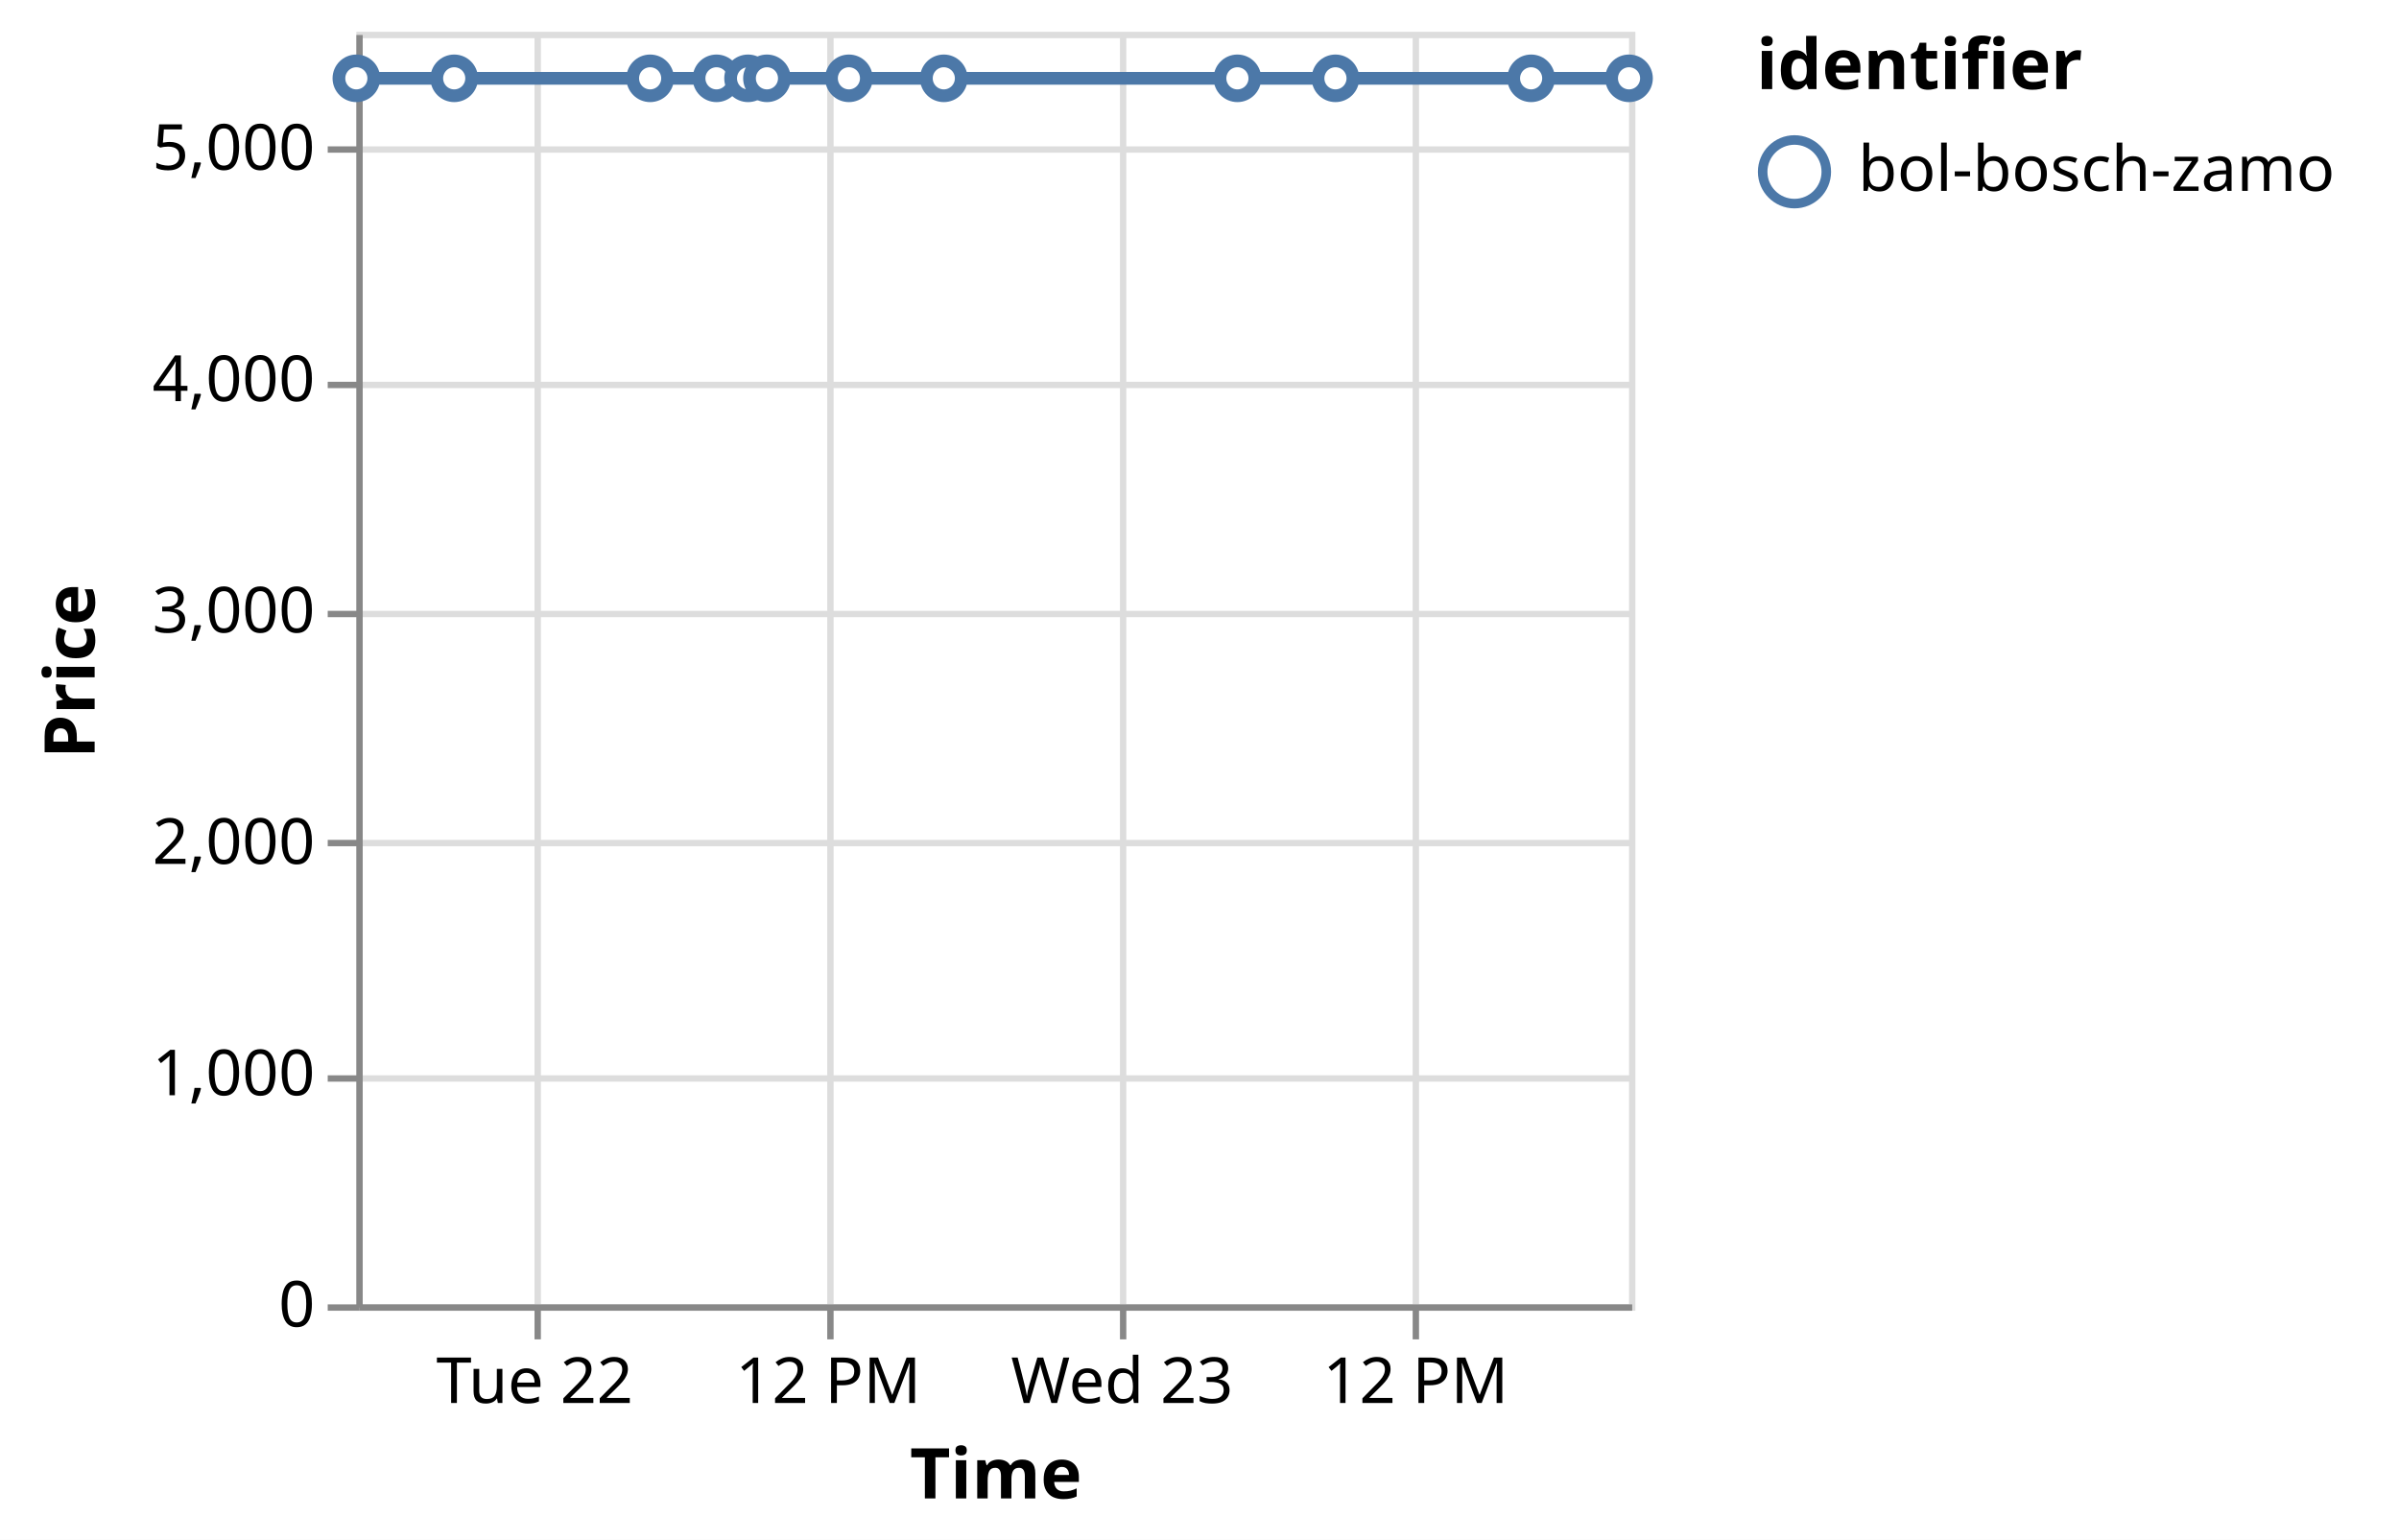
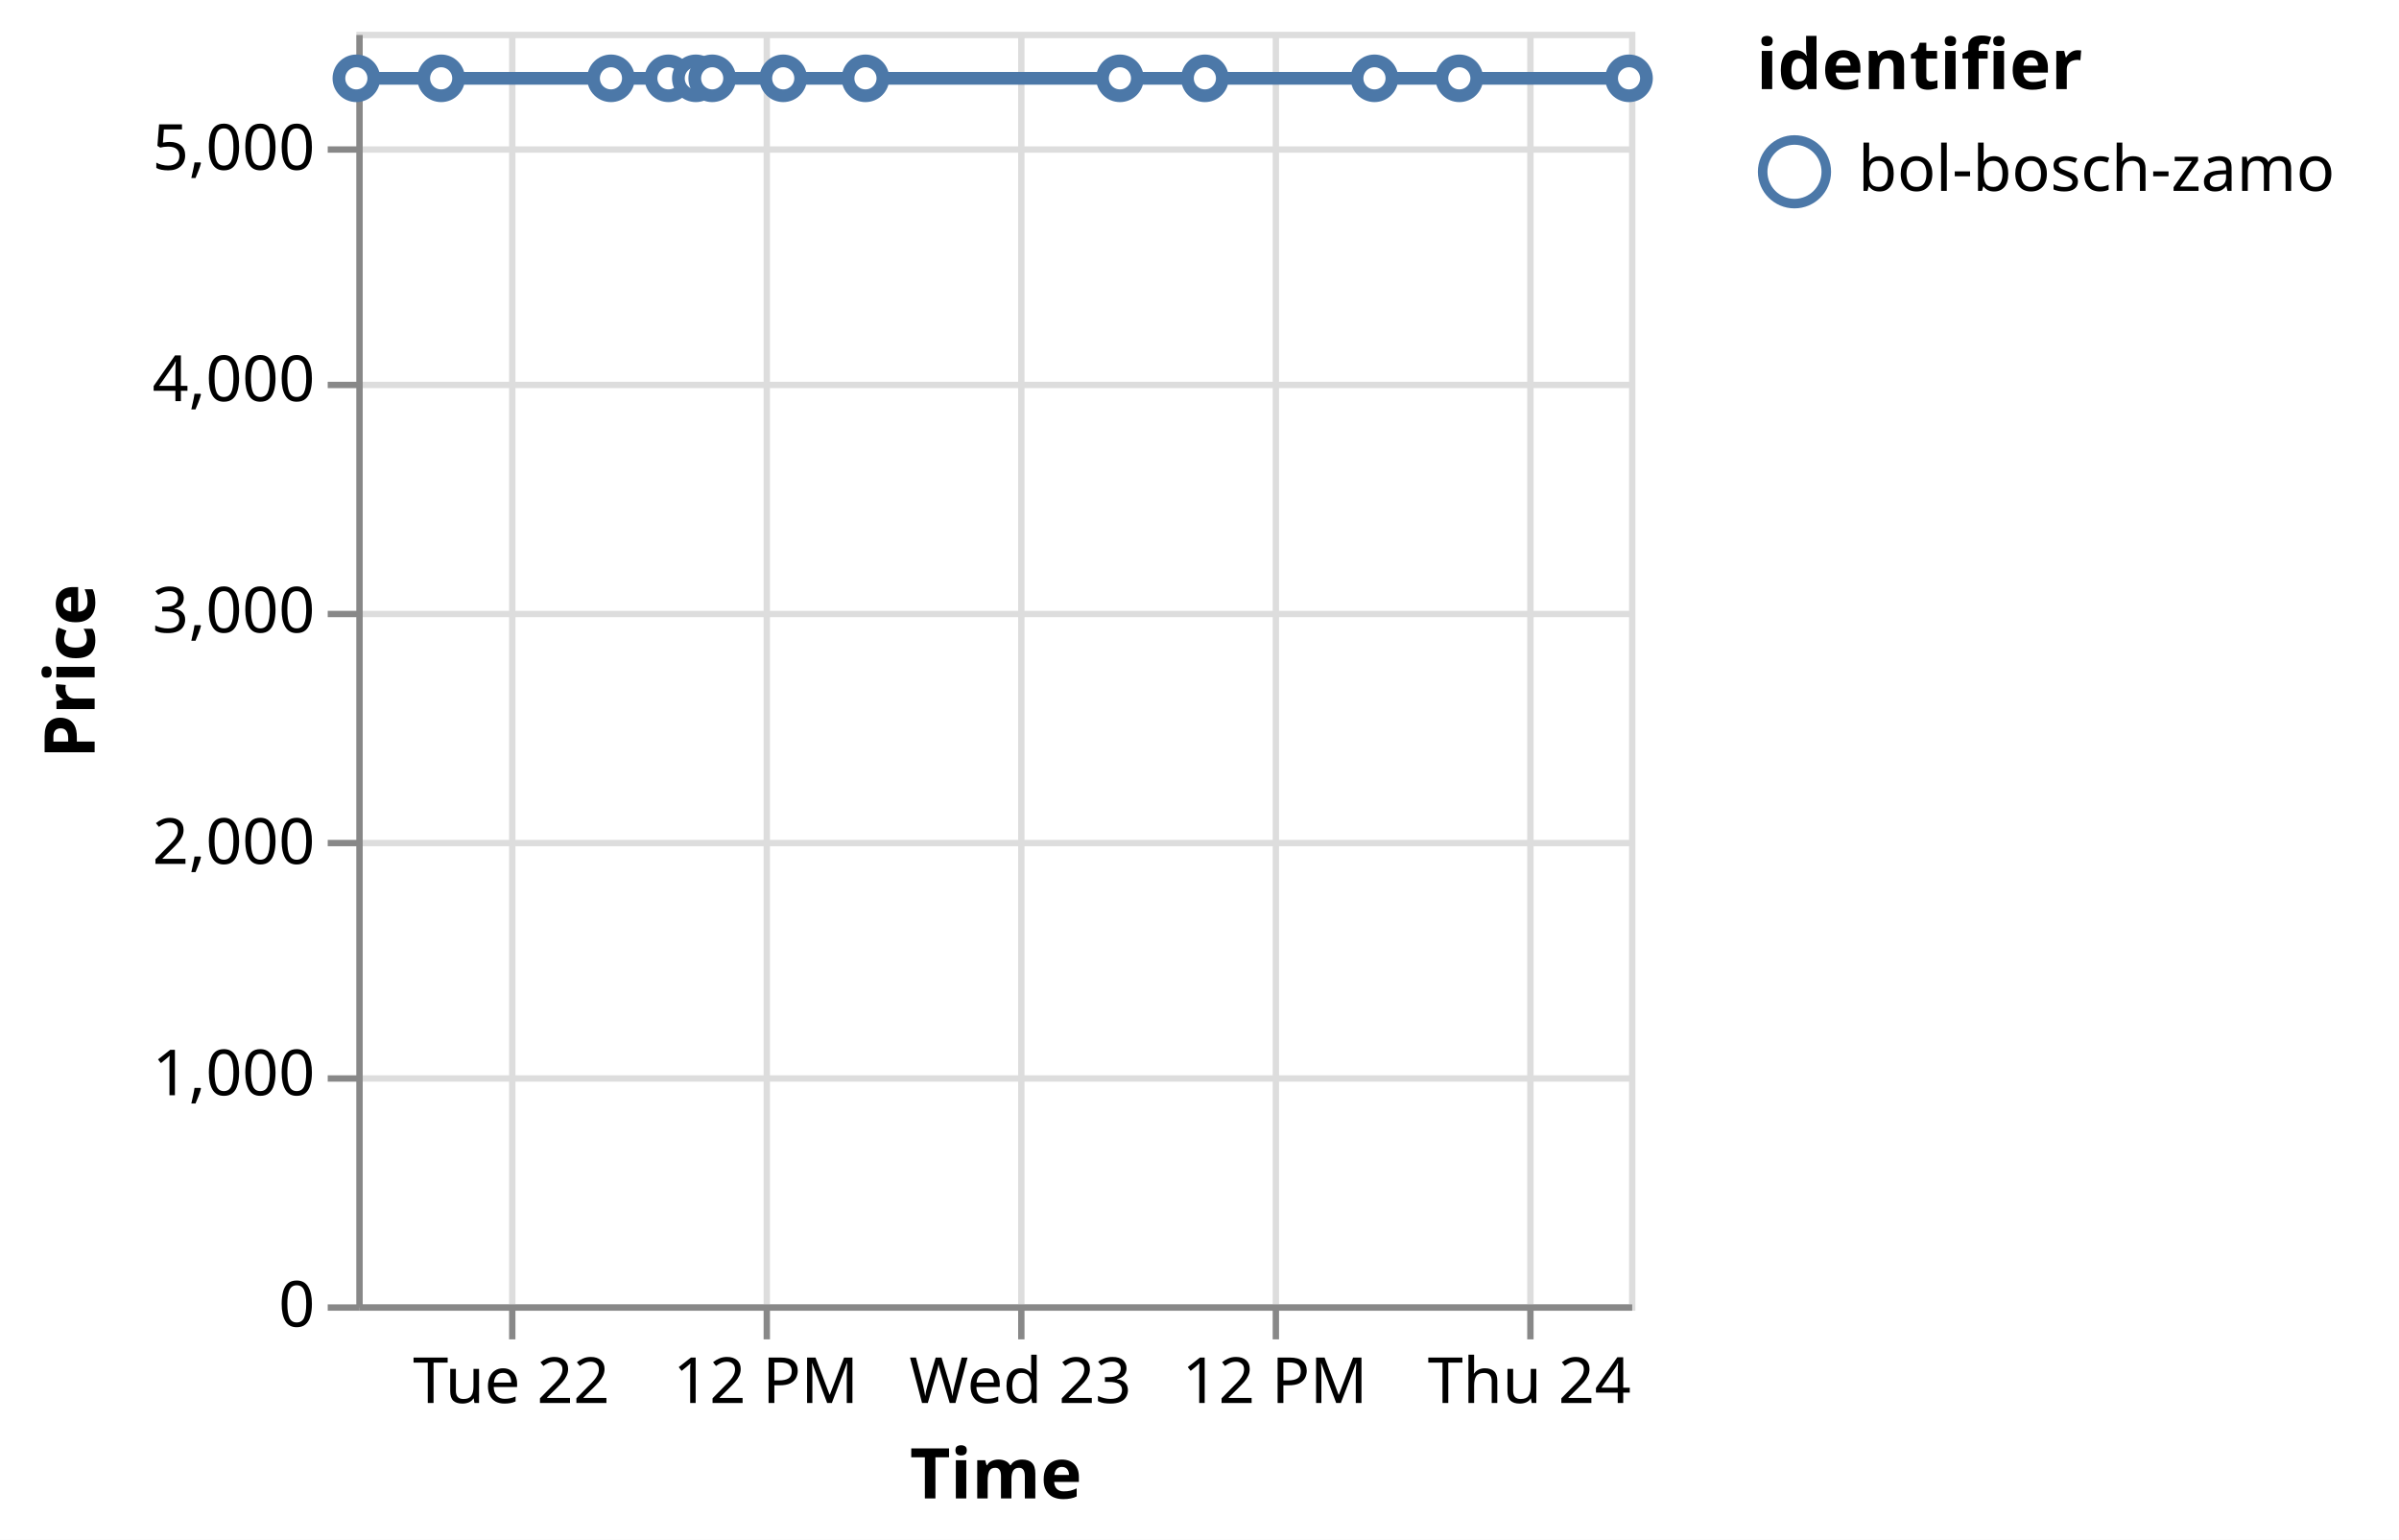
<svg xmlns="http://www.w3.org/2000/svg" version="1.1" class="marks" width="377" height="242" viewBox="0 0 377 242">
  <rect width="377" height="242" fill="white" />
  <g fill="none" stroke-miterlimit="10" transform="translate(56,5)">
    <g class="mark-group role-frame root" role="graphics-object" aria-roledescription="group mark container">
      <g transform="translate(0,0)">
        <path class="background" aria-hidden="true" d="M0.5,0.5h200v200h-200Z" stroke="#ddd" />
        <g>
          <g class="mark-group role-axis" aria-hidden="true">
            <g transform="translate(0.5,200.5)">
              <path class="background" aria-hidden="true" d="M0,0h0v0h0Z" pointer-events="none" />
              <g>
                <g class="mark-rule role-axis-grid" pointer-events="none">
-                   <line transform="translate(28,-200)" x2="0" y2="200" stroke="#ddd" stroke-width="1" opacity="1" />
-                   <line transform="translate(74,-200)" x2="0" y2="200" stroke="#ddd" stroke-width="1" opacity="1" />
-                   <line transform="translate(120,-200)" x2="0" y2="200" stroke="#ddd" stroke-width="1" opacity="1" />
-                   <line transform="translate(166,-200)" x2="0" y2="200" stroke="#ddd" stroke-width="1" opacity="1" />
+                   <line transform="translate(24,-200)" x2="0" y2="200" stroke="#ddd" stroke-width="1" opacity="1" />
+                   <line transform="translate(64,-200)" x2="0" y2="200" stroke="#ddd" stroke-width="1" opacity="1" />
+                   <line transform="translate(104,-200)" x2="0" y2="200" stroke="#ddd" stroke-width="1" opacity="1" />
+                   <line transform="translate(144,-200)" x2="0" y2="200" stroke="#ddd" stroke-width="1" opacity="1" />
+                   <line transform="translate(184,-200)" x2="0" y2="200" stroke="#ddd" stroke-width="1" opacity="1" />
                </g>
              </g>
              <path class="foreground" aria-hidden="true" d="" pointer-events="none" display="none" />
            </g>
          </g>
          <g class="mark-group role-axis" aria-hidden="true">
            <g transform="translate(0.5,0.5)">
              <path class="background" aria-hidden="true" d="M0,0h0v0h0Z" pointer-events="none" />
              <g>
                <g class="mark-rule role-axis-grid" pointer-events="none">
                  <line transform="translate(0,200)" x2="200" y2="0" stroke="#ddd" stroke-width="1" opacity="1" />
                  <line transform="translate(0,164)" x2="200" y2="0" stroke="#ddd" stroke-width="1" opacity="1" />
                  <line transform="translate(0,127)" x2="200" y2="0" stroke="#ddd" stroke-width="1" opacity="1" />
                  <line transform="translate(0,91)" x2="200" y2="0" stroke="#ddd" stroke-width="1" opacity="1" />
                  <line transform="translate(0,55)" x2="200" y2="0" stroke="#ddd" stroke-width="1" opacity="1" />
                  <line transform="translate(0,18)" x2="200" y2="0" stroke="#ddd" stroke-width="1" opacity="1" />
                </g>
              </g>
              <path class="foreground" aria-hidden="true" d="" pointer-events="none" display="none" />
            </g>
          </g>
-           <g class="mark-group role-axis" role="graphics-symbol" aria-roledescription="axis" aria-label="X-axis titled 'Time' for a time scale with values from Monday, 21 August 2023, 4:50:33 PM to Wednesday, 23 August 2023, 8:50:47 PM">
+           <g class="mark-group role-axis" role="graphics-symbol" aria-roledescription="axis" aria-label="X-axis titled 'Time' for a time scale with values from Monday, 21 August 2023, 4:50:33 PM to Thursday, 24 August 2023, 4:50:52 AM">
            <g transform="translate(0.5,200.5)">
              <path class="background" aria-hidden="true" d="M0,0h0v0h0Z" pointer-events="none" />
              <g>
                <g class="mark-rule role-axis-tick" pointer-events="none">
-                   <line transform="translate(28,0)" x2="0" y2="5" stroke="#888" stroke-width="1" opacity="1" />
-                   <line transform="translate(74,0)" x2="0" y2="5" stroke="#888" stroke-width="1" opacity="1" />
-                   <line transform="translate(120,0)" x2="0" y2="5" stroke="#888" stroke-width="1" opacity="1" />
-                   <line transform="translate(166,0)" x2="0" y2="5" stroke="#888" stroke-width="1" opacity="1" />
+                   <line transform="translate(24,0)" x2="0" y2="5" stroke="#888" stroke-width="1" opacity="1" />
+                   <line transform="translate(64,0)" x2="0" y2="5" stroke="#888" stroke-width="1" opacity="1" />
+                   <line transform="translate(104,0)" x2="0" y2="5" stroke="#888" stroke-width="1" opacity="1" />
+                   <line transform="translate(144,0)" x2="0" y2="5" stroke="#888" stroke-width="1" opacity="1" />
+                   <line transform="translate(184,0)" x2="0" y2="5" stroke="#888" stroke-width="1" opacity="1" />
                </g>
                <g class="mark-text role-axis-label" pointer-events="none">
-                   <text text-anchor="middle" transform="translate(27.5264,15)" font-family="sans-serif" font-size="10px" fill="#000" opacity="1">Tue 22</text>
-                   <text text-anchor="middle" transform="translate(73.67664,15)" font-family="sans-serif" font-size="10px" fill="#000" opacity="1">12 PM</text>
-                   <text text-anchor="middle" transform="translate(119.8269,15)" font-family="sans-serif" font-size="10px" fill="#000" opacity="1">Wed 23</text>
-                   <text text-anchor="middle" transform="translate(165.9771,15)" font-family="sans-serif" font-size="10px" fill="#000" opacity="1">12 PM</text>
+                   <text text-anchor="middle" transform="translate(23.85599,15)" font-family="sans-serif" font-size="10px" fill="#000" opacity="1">Tue 22</text>
+                   <text text-anchor="middle" transform="translate(63.85249,15)" font-family="sans-serif" font-size="10px" fill="#000" opacity="1">12 PM</text>
+                   <text text-anchor="middle" transform="translate(103.849,15)" font-family="sans-serif" font-size="10px" fill="#000" opacity="1">Wed 23</text>
+                   <text text-anchor="middle" transform="translate(143.8455,15)" font-family="sans-serif" font-size="10px" fill="#000" opacity="1">12 PM</text>
+                   <text text-anchor="middle" transform="translate(183.842,15)" font-family="sans-serif" font-size="10px" fill="#000" opacity="1">Thu 24</text>
                </g>
                <g class="mark-rule role-axis-domain" pointer-events="none">
                  <line transform="translate(0,0)" x2="200" y2="0" stroke="#888" stroke-width="1" opacity="1" />
                </g>
                <g class="mark-text role-axis-title" pointer-events="none">
                  <text text-anchor="middle" transform="translate(100,30)" font-family="sans-serif" font-size="11px" font-weight="bold" fill="#000" opacity="1">Time</text>
                </g>
              </g>
              <path class="foreground" aria-hidden="true" d="" pointer-events="none" display="none" />
            </g>
          </g>
          <g class="mark-group role-axis" role="graphics-symbol" aria-roledescription="axis" aria-label="Y-axis titled 'Price' for a linear scale with values from 0 to 5,500">
            <g transform="translate(0.5,0.5)">
              <path class="background" aria-hidden="true" d="M0,0h0v0h0Z" pointer-events="none" />
              <g>
                <g class="mark-rule role-axis-tick" pointer-events="none">
                  <line transform="translate(0,200)" x2="-5" y2="0" stroke="#888" stroke-width="1" opacity="1" />
                  <line transform="translate(0,164)" x2="-5" y2="0" stroke="#888" stroke-width="1" opacity="1" />
                  <line transform="translate(0,127)" x2="-5" y2="0" stroke="#888" stroke-width="1" opacity="1" />
                  <line transform="translate(0,91)" x2="-5" y2="0" stroke="#888" stroke-width="1" opacity="1" />
                  <line transform="translate(0,55)" x2="-5" y2="0" stroke="#888" stroke-width="1" opacity="1" />
                  <line transform="translate(0,18)" x2="-5" y2="0" stroke="#888" stroke-width="1" opacity="1" />
                </g>
                <g class="mark-text role-axis-label" pointer-events="none">
                  <text text-anchor="end" transform="translate(-7,203)" font-family="sans-serif" font-size="10px" fill="#000" opacity="1">0</text>
                  <text text-anchor="end" transform="translate(-7,166.6364)" font-family="sans-serif" font-size="10px" fill="#000" opacity="1">1,000</text>
                  <text text-anchor="end" transform="translate(-7,130.2727)" font-family="sans-serif" font-size="10px" fill="#000" opacity="1">2,000</text>
                  <text text-anchor="end" transform="translate(-7,93.90909)" font-family="sans-serif" font-size="10px" fill="#000" opacity="1">3,000</text>
                  <text text-anchor="end" transform="translate(-7,57.54545)" font-family="sans-serif" font-size="10px" fill="#000" opacity="1">4,000</text>
                  <text text-anchor="end" transform="translate(-7,21.18182)" font-family="sans-serif" font-size="10px" fill="#000" opacity="1">5,000</text>
                </g>
                <g class="mark-rule role-axis-domain" pointer-events="none">
                  <line transform="translate(0,200)" x2="0" y2="-200" stroke="#888" stroke-width="1" opacity="1" />
                </g>
                <g class="mark-text role-axis-title" pointer-events="none">
                  <text text-anchor="middle" transform="translate(-39.62793,100) rotate(-90) translate(0,-2)" font-family="sans-serif" font-size="11px" font-weight="bold" fill="#000" opacity="1">Price</text>
                </g>
              </g>
              <path class="foreground" aria-hidden="true" d="" pointer-events="none" display="none" />
            </g>
          </g>
          <g class="mark-group role-scope layer_0_pathgroup" role="graphics-object" aria-roledescription="group mark container">
            <g transform="translate(0,0)">
              <path class="background" aria-hidden="true" d="M0,0h200v200h-200Z" />
              <g>
                <g class="mark-line role-mark layer_0_marks" role="graphics-object" aria-roledescription="line mark container">
-                   <path aria-label="Time: Aug 21, 2023; Price: 5299; identifier: bol-bosch-zamo" role="graphics-symbol" aria-roledescription="line mark" d="M0,7.309L15.378,7.309L46.169,7.309L56.594,7.309L61.555,7.309L64.523,7.309L77.405,7.309L92.317,7.309L138.458,7.309L153.865,7.309L184.615,7.309L200,7.309" stroke="#4c78a8" stroke-width="2" />
+                   <path aria-label="Time: Aug 21, 2023; Price: 5299; identifier: bol-bosch-zamo" role="graphics-symbol" aria-roledescription="line mark" d="M0,7.309L13.328,7.309L40.012,7.309L49.048,7.309L53.347,7.309L55.92,7.309L67.084,7.309L80.008,7.309L119.996,7.309L133.348,7.309L159.998,7.309L173.332,7.309L200,7.309" stroke="#4c78a8" stroke-width="2" />
                </g>
              </g>
              <path class="foreground" aria-hidden="true" d="" display="none" />
            </g>
          </g>
          <g class="mark-symbol role-mark layer_1_marks" role="graphics-object" aria-roledescription="symbol mark container">
            <path aria-label="Time: Aug 21, 2023; Price: 5299; identifier: bol-bosch-zamo" role="graphics-symbol" aria-roledescription="point" transform="translate(0,7.309091)" d="M2.739,0A2.739,2.739,0,1,1,-2.739,0A2.739,2.739,0,1,1,2.739,0" fill="white" stroke="#4c78a8" stroke-width="2" opacity="1" />
-             <path aria-label="Time: Aug 21, 2023; Price: 5299; identifier: bol-bosch-zamo" role="graphics-symbol" aria-roledescription="point" transform="translate(15.37848,7.309091)" d="M2.739,0A2.739,2.739,0,1,1,-2.739,0A2.739,2.739,0,1,1,2.739,0" fill="white" stroke="#4c78a8" stroke-width="2" opacity="1" />
-             <path aria-label="Time: Aug 22, 2023; Price: 5299; identifier: bol-bosch-zamo" role="graphics-symbol" aria-roledescription="point" transform="translate(46.16851,7.309091)" d="M2.739,0A2.739,2.739,0,1,1,-2.739,0A2.739,2.739,0,1,1,2.739,0" fill="white" stroke="#4c78a8" stroke-width="2" opacity="1" />
-             <path aria-label="Time: Aug 22, 2023; Price: 5299; identifier: bol-bosch-zamo" role="graphics-symbol" aria-roledescription="point" transform="translate(56.59397,7.309091)" d="M2.739,0A2.739,2.739,0,1,1,-2.739,0A2.739,2.739,0,1,1,2.739,0" fill="white" stroke="#4c78a8" stroke-width="2" opacity="1" />
-             <path aria-label="Time: Aug 22, 2023; Price: 5299; identifier: bol-bosch-zamo" role="graphics-symbol" aria-roledescription="point" transform="translate(61.55467,7.309091)" d="M2.739,0A2.739,2.739,0,1,1,-2.739,0A2.739,2.739,0,1,1,2.739,0" fill="white" stroke="#4c78a8" stroke-width="2" opacity="1" />
-             <path aria-label="Time: Aug 22, 2023; Price: 5299; identifier: bol-bosch-zamo" role="graphics-symbol" aria-roledescription="point" transform="translate(64.52328,7.309091)" d="M2.739,0A2.739,2.739,0,1,1,-2.739,0A2.739,2.739,0,1,1,2.739,0" fill="white" stroke="#4c78a8" stroke-width="2" opacity="1" />
-             <path aria-label="Time: Aug 22, 2023; Price: 5299; identifier: bol-bosch-zamo" role="graphics-symbol" aria-roledescription="point" transform="translate(77.40523,7.309091)" d="M2.739,0A2.739,2.739,0,1,1,-2.739,0A2.739,2.739,0,1,1,2.739,0" fill="white" stroke="#4c78a8" stroke-width="2" opacity="1" />
-             <path aria-label="Time: Aug 22, 2023; Price: 5299; identifier: bol-bosch-zamo" role="graphics-symbol" aria-roledescription="point" transform="translate(92.31735,7.309091)" d="M2.739,0A2.739,2.739,0,1,1,-2.739,0A2.739,2.739,0,1,1,2.739,0" fill="white" stroke="#4c78a8" stroke-width="2" opacity="1" />
-             <path aria-label="Time: Aug 23, 2023; Price: 5299; identifier: bol-bosch-zamo" role="graphics-symbol" aria-roledescription="point" transform="translate(138.4577,7.309091)" d="M2.739,0A2.739,2.739,0,1,1,-2.739,0A2.739,2.739,0,1,1,2.739,0" fill="white" stroke="#4c78a8" stroke-width="2" opacity="1" />
-             <path aria-label="Time: Aug 23, 2023; Price: 5299; identifier: bol-bosch-zamo" role="graphics-symbol" aria-roledescription="point" transform="translate(153.8647,7.309091)" d="M2.739,0A2.739,2.739,0,1,1,-2.739,0A2.739,2.739,0,1,1,2.739,0" fill="white" stroke="#4c78a8" stroke-width="2" opacity="1" />
-             <path aria-label="Time: Aug 23, 2023; Price: 5299; identifier: bol-bosch-zamo" role="graphics-symbol" aria-roledescription="point" transform="translate(184.6146,7.309091)" d="M2.739,0A2.739,2.739,0,1,1,-2.739,0A2.739,2.739,0,1,1,2.739,0" fill="white" stroke="#4c78a8" stroke-width="2" opacity="1" />
-             <path aria-label="Time: Aug 23, 2023; Price: 5299; identifier: bol-bosch-zamo" role="graphics-symbol" aria-roledescription="point" transform="translate(200,7.309091)" d="M2.739,0A2.739,2.739,0,1,1,-2.739,0A2.739,2.739,0,1,1,2.739,0" fill="white" stroke="#4c78a8" stroke-width="2" opacity="1" />
+             <path aria-label="Time: Aug 21, 2023; Price: 5299; identifier: bol-bosch-zamo" role="graphics-symbol" aria-roledescription="point" transform="translate(13.32789,7.309091)" d="M2.739,0A2.739,2.739,0,1,1,-2.739,0A2.739,2.739,0,1,1,2.739,0" fill="white" stroke="#4c78a8" stroke-width="2" opacity="1" />
+             <path aria-label="Time: Aug 22, 2023; Price: 5299; identifier: bol-bosch-zamo" role="graphics-symbol" aria-roledescription="point" transform="translate(40.01233,7.309091)" d="M2.739,0A2.739,2.739,0,1,1,-2.739,0A2.739,2.739,0,1,1,2.739,0" fill="white" stroke="#4c78a8" stroke-width="2" opacity="1" />
+             <path aria-label="Time: Aug 22, 2023; Price: 5299; identifier: bol-bosch-zamo" role="graphics-symbol" aria-roledescription="point" transform="translate(49.04765,7.309091)" d="M2.739,0A2.739,2.739,0,1,1,-2.739,0A2.739,2.739,0,1,1,2.739,0" fill="white" stroke="#4c78a8" stroke-width="2" opacity="1" />
+             <path aria-label="Time: Aug 22, 2023; Price: 5299; identifier: bol-bosch-zamo" role="graphics-symbol" aria-roledescription="point" transform="translate(53.34689,7.309091)" d="M2.739,0A2.739,2.739,0,1,1,-2.739,0A2.739,2.739,0,1,1,2.739,0" fill="white" stroke="#4c78a8" stroke-width="2" opacity="1" />
+             <path aria-label="Time: Aug 22, 2023; Price: 5299; identifier: bol-bosch-zamo" role="graphics-symbol" aria-roledescription="point" transform="translate(55.91966,7.309091)" d="M2.739,0A2.739,2.739,0,1,1,-2.739,0A2.739,2.739,0,1,1,2.739,0" fill="white" stroke="#4c78a8" stroke-width="2" opacity="1" />
+             <path aria-label="Time: Aug 22, 2023; Price: 5299; identifier: bol-bosch-zamo" role="graphics-symbol" aria-roledescription="point" transform="translate(67.0839,7.309091)" d="M2.739,0A2.739,2.739,0,1,1,-2.739,0A2.739,2.739,0,1,1,2.739,0" fill="white" stroke="#4c78a8" stroke-width="2" opacity="1" />
+             <path aria-label="Time: Aug 22, 2023; Price: 5299; identifier: bol-bosch-zamo" role="graphics-symbol" aria-roledescription="point" transform="translate(80.00762,7.309091)" d="M2.739,0A2.739,2.739,0,1,1,-2.739,0A2.739,2.739,0,1,1,2.739,0" fill="white" stroke="#4c78a8" stroke-width="2" opacity="1" />
+             <path aria-label="Time: Aug 23, 2023; Price: 5299; identifier: bol-bosch-zamo" role="graphics-symbol" aria-roledescription="point" transform="translate(119.9956,7.309091)" d="M2.739,0A2.739,2.739,0,1,1,-2.739,0A2.739,2.739,0,1,1,2.739,0" fill="white" stroke="#4c78a8" stroke-width="2" opacity="1" />
+             <path aria-label="Time: Aug 23, 2023; Price: 5299; identifier: bol-bosch-zamo" role="graphics-symbol" aria-roledescription="point" transform="translate(133.3481,7.309091)" d="M2.739,0A2.739,2.739,0,1,1,-2.739,0A2.739,2.739,0,1,1,2.739,0" fill="white" stroke="#4c78a8" stroke-width="2" opacity="1" />
+             <path aria-label="Time: Aug 23, 2023; Price: 5299; identifier: bol-bosch-zamo" role="graphics-symbol" aria-roledescription="point" transform="translate(159.9978,7.309091)" d="M2.739,0A2.739,2.739,0,1,1,-2.739,0A2.739,2.739,0,1,1,2.739,0" fill="white" stroke="#4c78a8" stroke-width="2" opacity="1" />
+             <path aria-label="Time: Aug 23, 2023; Price: 5299; identifier: bol-bosch-zamo" role="graphics-symbol" aria-roledescription="point" transform="translate(173.3317,7.309091)" d="M2.739,0A2.739,2.739,0,1,1,-2.739,0A2.739,2.739,0,1,1,2.739,0" fill="white" stroke="#4c78a8" stroke-width="2" opacity="1" />
+             <path aria-label="Time: Aug 24, 2023; Price: 5299; identifier: bol-bosch-zamo" role="graphics-symbol" aria-roledescription="point" transform="translate(200,7.309091)" d="M2.739,0A2.739,2.739,0,1,1,-2.739,0A2.739,2.739,0,1,1,2.739,0" fill="white" stroke="#4c78a8" stroke-width="2" opacity="1" />
          </g>
          <g class="mark-group role-legend" role="graphics-symbol" aria-roledescription="legend" aria-label="Symbol legend titled 'identifier' for stroke color with 1 value: bol-bosch-zamo">
            <g transform="translate(220,0)">
              <path class="background" aria-hidden="true" d="M0,0h96v29h-96Z" pointer-events="none" />
              <g>
                <g class="mark-group role-legend-entry">
                  <g transform="translate(0,16)">
                    <path class="background" aria-hidden="true" d="M0,0h0v0h0Z" pointer-events="none" />
                    <g>
                      <g class="mark-group role-scope" role="graphics-object" aria-roledescription="group mark container">
                        <g transform="translate(0,0)">
                          <path class="background" aria-hidden="true" d="M0,0h95.209v12.5h-95.209Z" pointer-events="none" opacity="1" />
                          <g>
                            <g class="mark-symbol role-legend-symbol" pointer-events="none">
                              <path transform="translate(6,6)" d="M5,0A5,5,0,1,1,-5,0A5,5,0,1,1,5,0" fill="white" stroke="#4c78a8" stroke-width="1.5" opacity="1" />
                            </g>
                            <g class="mark-text role-legend-label" pointer-events="none">
                              <text text-anchor="start" transform="translate(16,9)" font-family="sans-serif" font-size="10px" fill="#000" opacity="1">bol-bosch-zamo</text>
                            </g>
                          </g>
                          <path class="foreground" aria-hidden="true" d="" pointer-events="none" display="none" />
                        </g>
                      </g>
                    </g>
                    <path class="foreground" aria-hidden="true" d="" pointer-events="none" display="none" />
                  </g>
                </g>
                <g class="mark-text role-legend-title" pointer-events="none">
                  <text text-anchor="start" transform="translate(0,9)" font-family="sans-serif" font-size="11px" font-weight="bold" fill="#000" opacity="1">identifier</text>
                </g>
              </g>
              <path class="foreground" aria-hidden="true" d="" pointer-events="none" display="none" />
            </g>
          </g>
        </g>
        <path class="foreground" aria-hidden="true" d="" display="none" />
      </g>
    </g>
  </g>
</svg>
